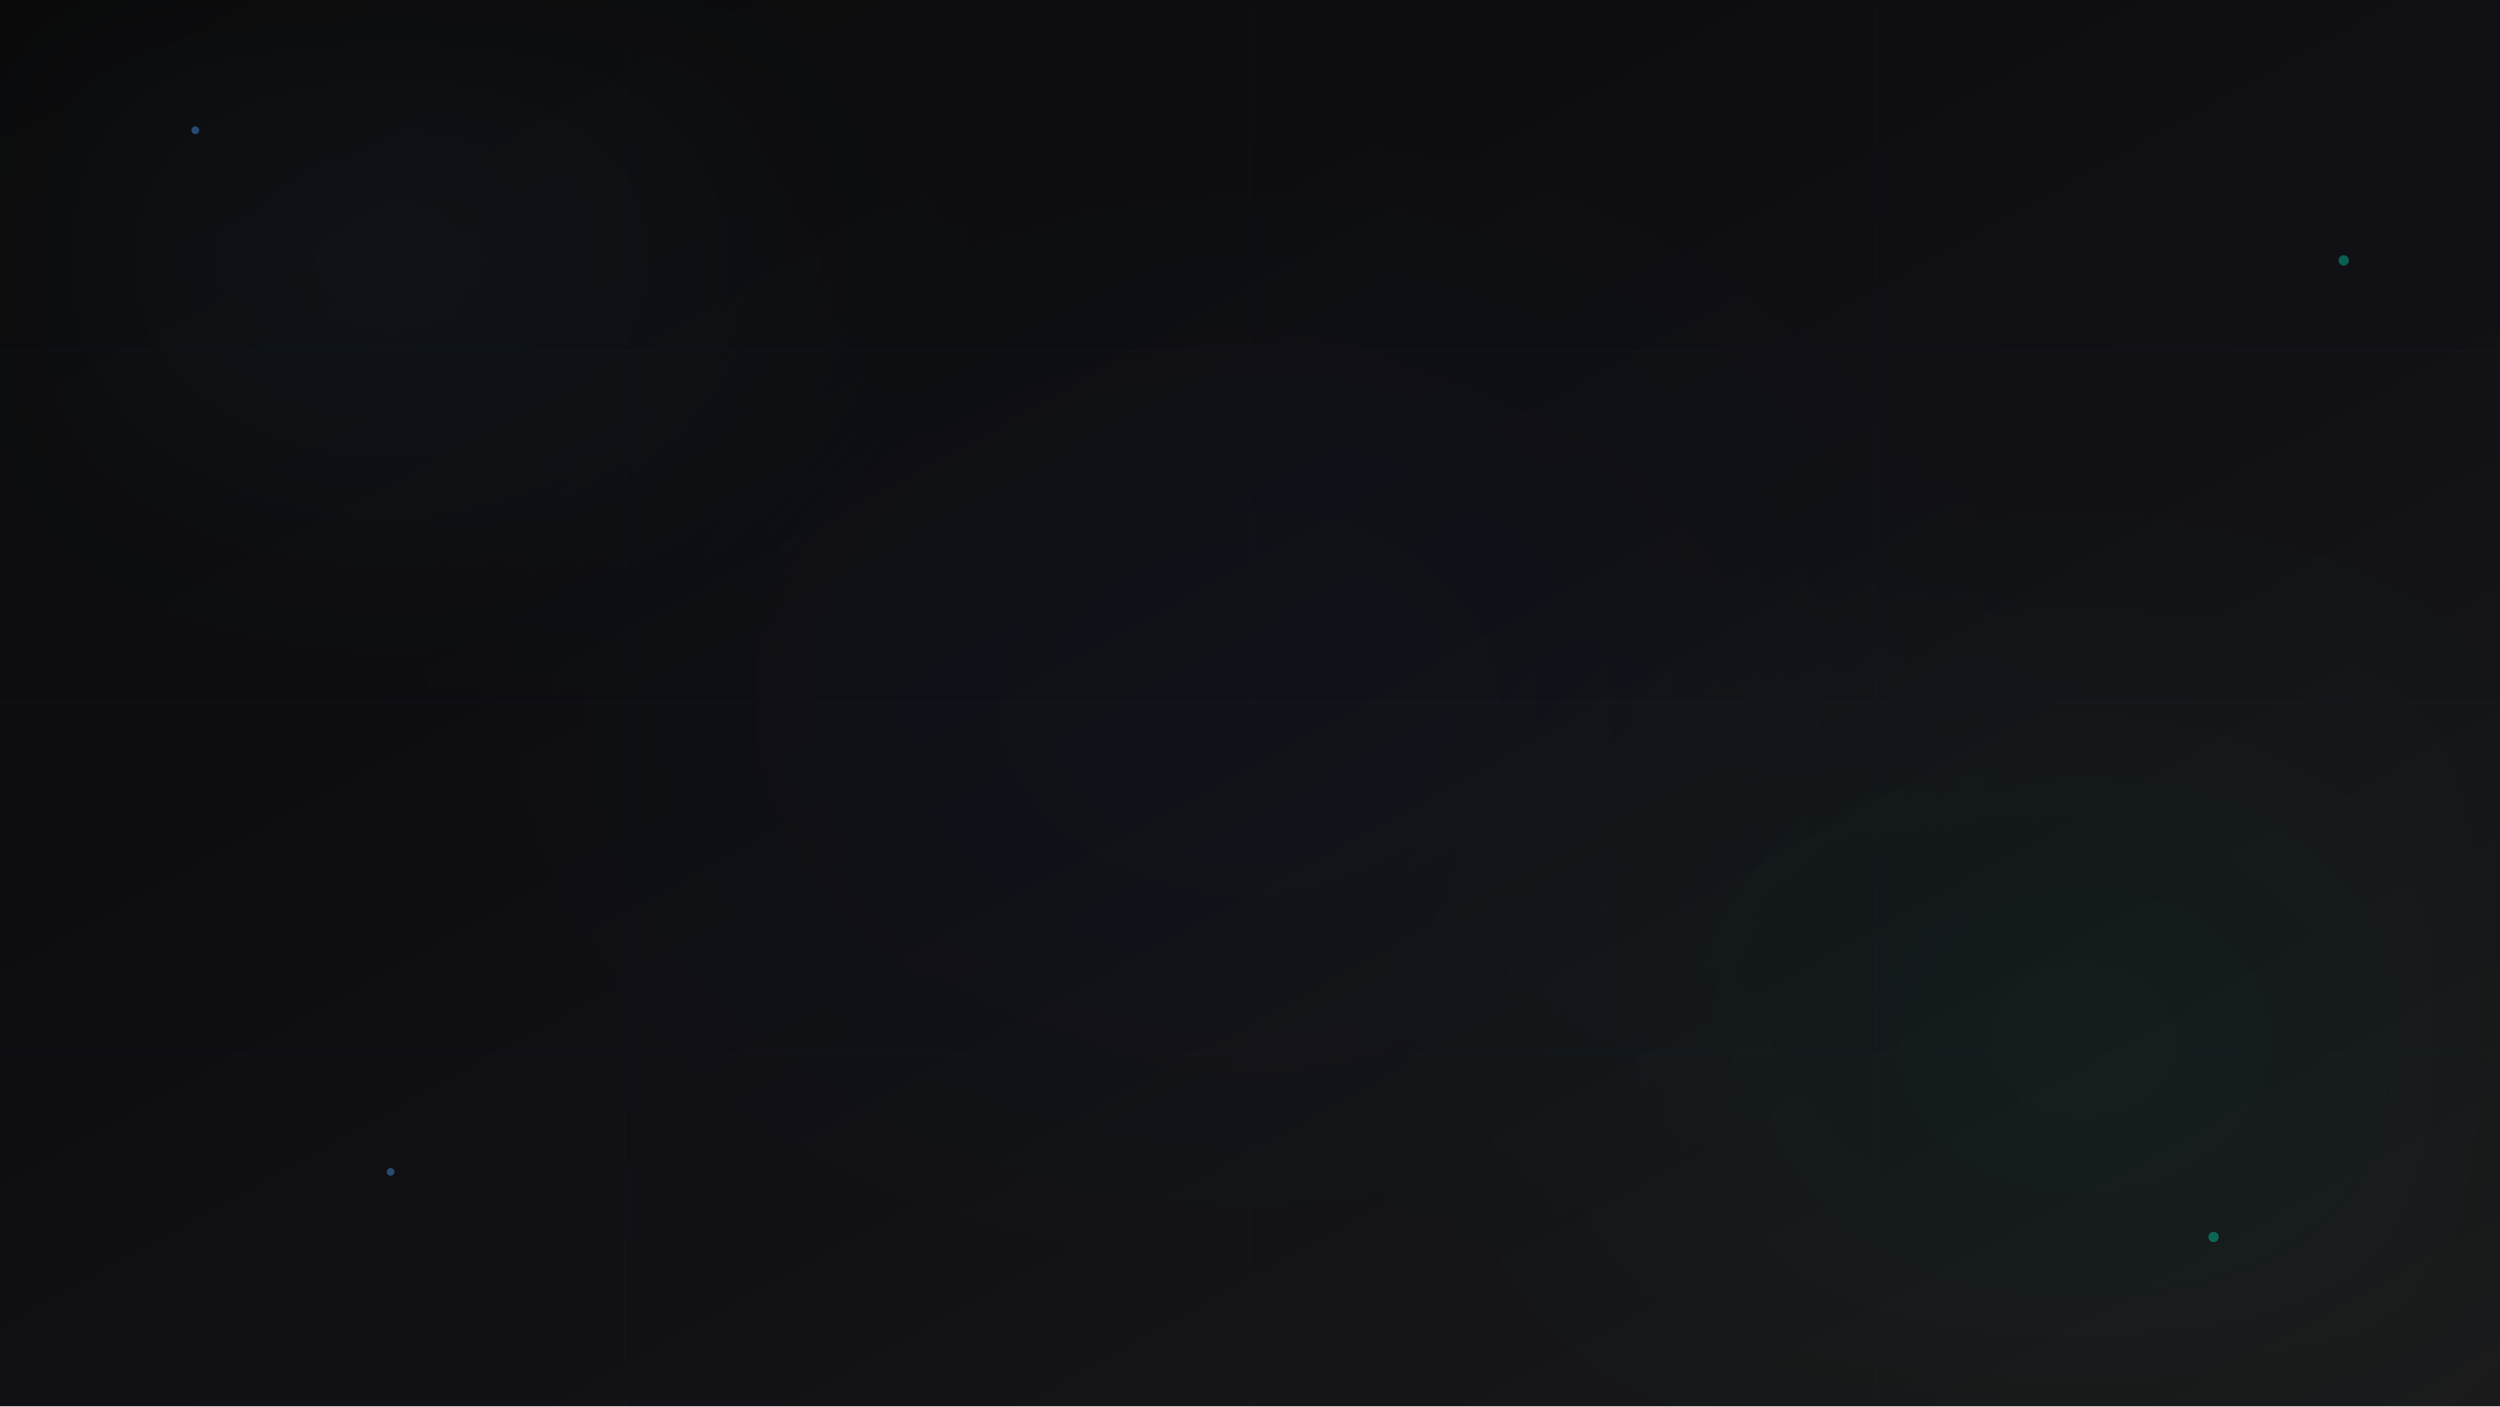
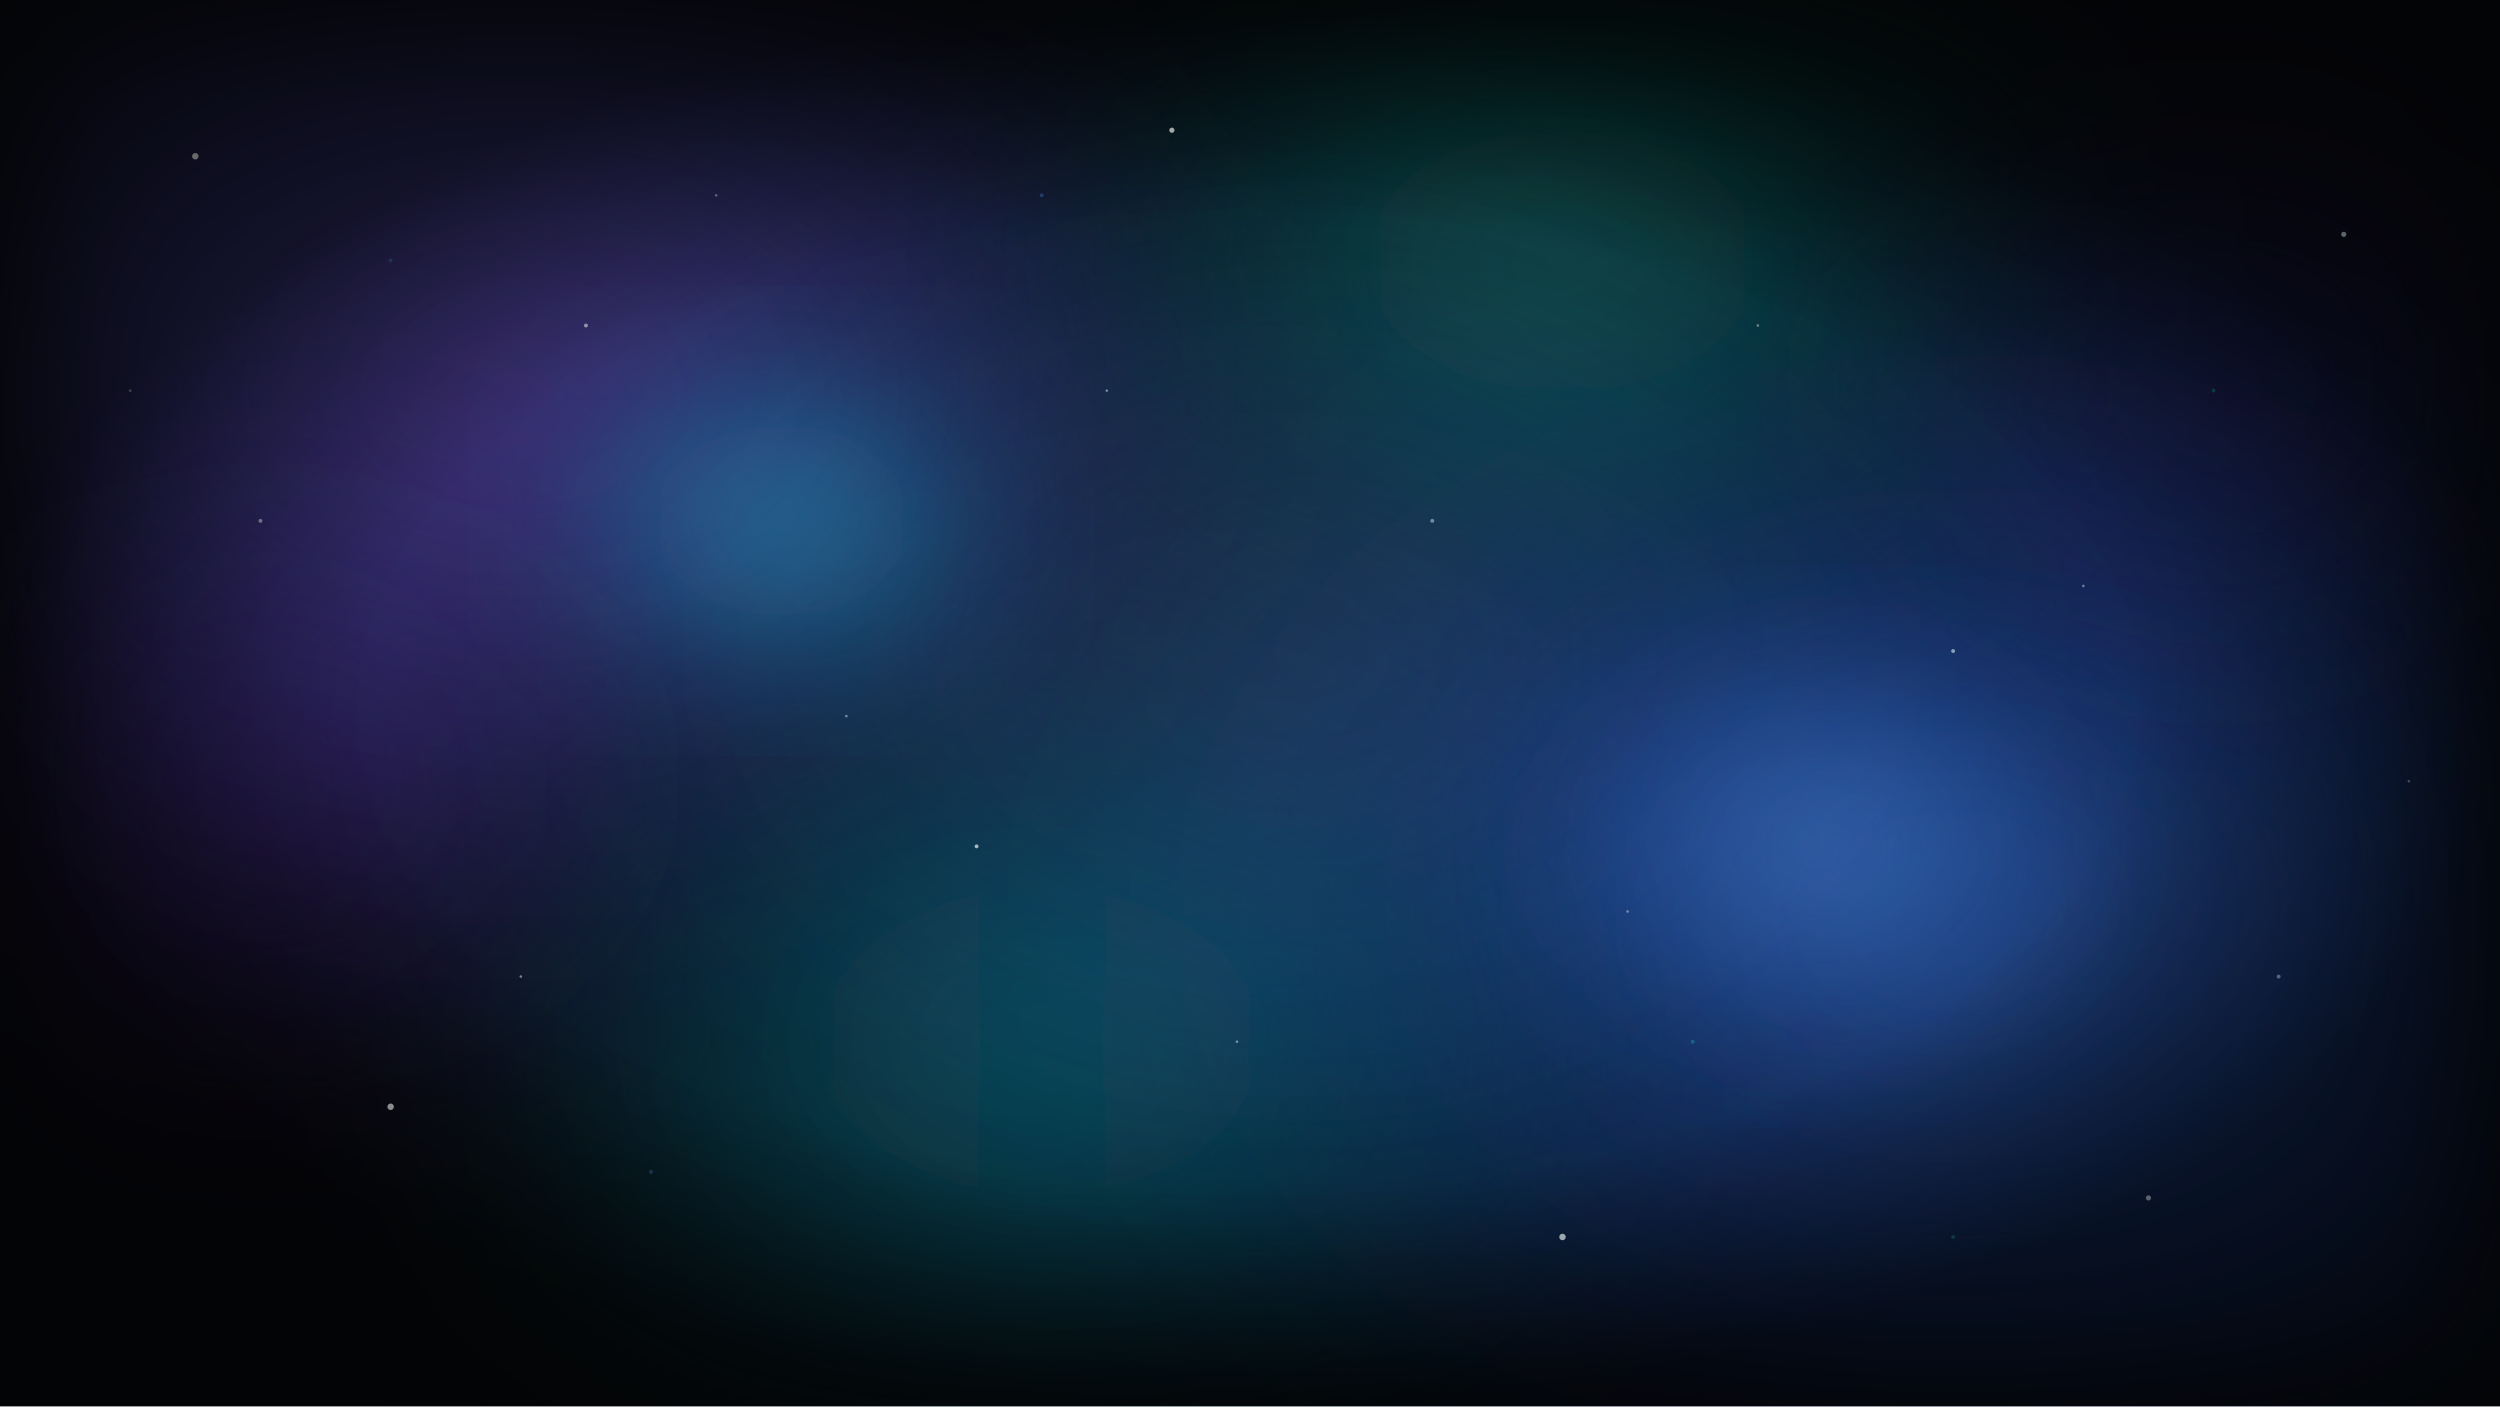
<svg xmlns="http://www.w3.org/2000/svg" width="1920" height="1080" viewBox="0 0 1920 1080" fill="none">
-   <rect width="1920" height="1080" fill="url(#login-bg-gradient)" />
-   <g opacity="0.15">
-     <ellipse cx="300" cy="200" rx="400" ry="300" fill="url(#cloud1)" filter="url(#blur)" />
-     <ellipse cx="1600" cy="800" rx="500" ry="400" fill="url(#cloud2)" filter="url(#blur)" />
-     <ellipse cx="960" cy="540" rx="600" ry="450" fill="url(#cloud3)" filter="url(#blur)" />
-   </g>
-   <g opacity="0.03" stroke="#4DA6FF" stroke-width="0.5">
-     <line x1="0" y1="270" x2="1920" y2="270" />
-     <line x1="0" y1="540" x2="1920" y2="540" />
-     <line x1="0" y1="810" x2="1920" y2="810" />
-     <line x1="480" y1="0" x2="480" y2="1080" />
-     <line x1="960" y1="0" x2="960" y2="1080" />
-     <line x1="1440" y1="0" x2="1440" y2="1080" />
+   <rect width="1920" height="1080" fill="url(#space-gradient)" />
+   <g opacity="0.6">
+     <ellipse cx="400" cy="300" rx="600" ry="400" fill="url(#nebula-purple)" filter="url(#glow)" />
+     <ellipse cx="1500" cy="700" rx="700" ry="500" fill="url(#nebula-blue)" filter="url(#glow)" />
+     <ellipse cx="800" cy="800" rx="500" ry="350" fill="url(#nebula-cyan)" filter="url(#glow)" />
+     <ellipse cx="1200" cy="200" rx="450" ry="300" fill="url(#nebula-teal)" filter="url(#glow)" />
  </g>
  <g opacity="0.4">
-     <circle cx="150" cy="100" r="3" fill="#4DA6FF">
-       <animate attributeName="opacity" values="0.3;0.8;0.3" dur="3s" repeatCount="indefinite" />
+     <ellipse cx="200" cy="600" rx="400" ry="300" fill="url(#nebula-violet)" filter="url(#glow)" />
+     <ellipse cx="1700" cy="300" rx="350" ry="250" fill="url(#nebula-indigo)" filter="url(#glow)" />
+     <ellipse cx="1000" cy="500" rx="550" ry="400" fill="url(#nebula-blue-light)" filter="url(#glow)" />
+   </g>
+   <g opacity="0.5">
+     <ellipse cx="600" cy="400" rx="200" ry="150" fill="url(#nebula-bright-cyan)" filter="url(#strong-glow)" />
+     <ellipse cx="1400" cy="650" rx="250" ry="180" fill="url(#nebula-bright-blue)" filter="url(#strong-glow)" />
+   </g>
+   <g opacity="0.8">
+     <circle cx="150" cy="120" r="2.5" fill="#FFFFFF">
+       <animate attributeName="opacity" values="0.6;1;0.6" dur="2s" repeatCount="indefinite" />
    </circle>
-     <circle cx="1800" cy="200" r="4" fill="#00D4AA">
-       <animate attributeName="opacity" values="0.4;0.9;0.4" dur="4s" repeatCount="indefinite" />
+     <circle cx="1800" cy="180" r="2" fill="#E0F7FF">
+       <animate attributeName="opacity" values="0.5;0.9;0.5" dur="3s" repeatCount="indefinite" />
    </circle>
-     <circle cx="300" cy="900" r="3" fill="#4DA6FF">
-       <animate attributeName="opacity" values="0.3;0.7;0.3" dur="3.5s" repeatCount="indefinite" />
+     <circle cx="300" cy="850" r="2.5" fill="#FFFFFF">
+       <animate attributeName="opacity" values="0.7;1;0.7" dur="2.5s" repeatCount="indefinite" />
    </circle>
-     <circle cx="1700" cy="950" r="4" fill="#00D4AA">
-       <animate attributeName="opacity" values="0.4;0.8;0.4" dur="4.5s" repeatCount="indefinite" />
+     <circle cx="1650" cy="920" r="2" fill="#D4F1FF">
+       <animate attributeName="opacity" values="0.6;0.95;0.6" dur="3.5s" repeatCount="indefinite" />
+     </circle>
+     <circle cx="900" cy="100" r="2" fill="#FFFFFF">
+       <animate attributeName="opacity" values="0.5;0.9;0.5" dur="2.8s" repeatCount="indefinite" />
+     </circle>
+     <circle cx="1200" cy="950" r="2.5" fill="#E8F8FF">
+       <animate attributeName="opacity" values="0.6;1;0.6" dur="3.2s" repeatCount="indefinite" />
+     </circle>
+     <circle cx="450" cy="250" r="1.5" fill="#FFFFFF" opacity="0.7" />
+     <circle cx="1100" cy="400" r="1.5" fill="#D0EFFF" opacity="0.6" />
+     <circle cx="750" cy="650" r="1.5" fill="#FFFFFF" opacity="0.8" />
+     <circle cx="1500" cy="500" r="1.5" fill="#E0F5FF" opacity="0.7" />
+     <circle cx="200" cy="400" r="1.5" fill="#FFFFFF" opacity="0.6" />
+     <circle cx="1750" cy="750" r="1.5" fill="#D8F2FF" opacity="0.7" />
+     <circle cx="550" cy="150" r="1" fill="#FFFFFF" opacity="0.5" />
+     <circle cx="850" cy="300" r="1" fill="#E0F0FF" opacity="0.6" />
+     <circle cx="1350" cy="250" r="1" fill="#FFFFFF" opacity="0.5" />
+     <circle cx="650" cy="550" r="1" fill="#D5F0FF" opacity="0.6" />
+     <circle cx="1250" cy="700" r="1" fill="#FFFFFF" opacity="0.5" />
+     <circle cx="400" cy="750" r="1" fill="#E5F5FF" opacity="0.6" />
+     <circle cx="1600" cy="450" r="1" fill="#FFFFFF" opacity="0.5" />
+     <circle cx="100" cy="300" r="1" fill="#DCF3FF" opacity="0.6" />
+     <circle cx="1850" cy="600" r="1" fill="#FFFFFF" opacity="0.5" />
+     <circle cx="950" cy="800" r="1" fill="#E0F3FF" opacity="0.6" />
+   </g>
+   <g opacity="0.3">
+     <circle cx="300" cy="200" r="1.5" fill="#4DA6FF">
+       <animate attributeName="opacity" values="0.2;0.5;0.2" dur="4s" repeatCount="indefinite" />
+     </circle>
+     <circle cx="1700" cy="300" r="1.5" fill="#00D4AA">
+       <animate attributeName="opacity" values="0.2;0.6;0.2" dur="5s" repeatCount="indefinite" />
+     </circle>
+     <circle cx="500" cy="900" r="1.5" fill="#6B8CFF">
+       <animate attributeName="opacity" values="0.2;0.5;0.2" dur="4.5s" repeatCount="indefinite" />
+     </circle>
+     <circle cx="1500" cy="950" r="1.5" fill="#3DDECA">
+       <animate attributeName="opacity" values="0.2;0.6;0.2" dur="5.5s" repeatCount="indefinite" />
+     </circle>
+     <circle cx="800" cy="150" r="1.5" fill="#5596FF">
+       <animate attributeName="opacity" values="0.2;0.5;0.2" dur="3.8s" repeatCount="indefinite" />
+     </circle>
+     <circle cx="1300" cy="800" r="1.5" fill="#20CCB8">
+       <animate attributeName="opacity" values="0.2;0.6;0.2" dur="4.8s" repeatCount="indefinite" />
    </circle>
  </g>
+   <g opacity="0.15" stroke="url(#stream-gradient)" stroke-width="2" fill="none" filter="url(#glow)">
+     <path d="M 0,400 Q 480,300 960,450 T 1920,500" />
+     <path d="M 0,600 Q 480,550 960,650 T 1920,700" />
+   </g>
+   <rect width="1920" height="1080" fill="url(#vignette)" />
  <defs>
-     <linearGradient id="login-bg-gradient" x1="0%" y1="0%" x2="100%" y2="100%">
-       <stop offset="0%" stop-color="#0A0A0A" />
-       <stop offset="50%" stop-color="#0F0F14" />
-       <stop offset="100%" stop-color="#1A1A1A" />
+     <radialGradient id="space-gradient" cx="50%" cy="50%">
+       <stop offset="0%" stop-color="#0D1117" />
+       <stop offset="50%" stop-color="#0A0E14" />
+       <stop offset="100%" stop-color="#06080B" />
+     </radialGradient>
+     <radialGradient id="nebula-purple">
+       <stop offset="0%" stop-color="#8B5CF6" stop-opacity="0.8" />
+       <stop offset="50%" stop-color="#6366F1" stop-opacity="0.5" />
+       <stop offset="100%" stop-color="#4F46E5" stop-opacity="0" />
+     </radialGradient>
+     <radialGradient id="nebula-blue">
+       <stop offset="0%" stop-color="#3B82F6" stop-opacity="0.8" />
+       <stop offset="50%" stop-color="#2563EB" stop-opacity="0.5" />
+       <stop offset="100%" stop-color="#1D4ED8" stop-opacity="0" />
+     </radialGradient>
+     <radialGradient id="nebula-cyan">
+       <stop offset="0%" stop-color="#06B6D4" stop-opacity="0.7" />
+       <stop offset="50%" stop-color="#0891B2" stop-opacity="0.4" />
+       <stop offset="100%" stop-color="#0E7490" stop-opacity="0" />
+     </radialGradient>
+     <radialGradient id="nebula-teal">
+       <stop offset="0%" stop-color="#14B8A6" stop-opacity="0.7" />
+       <stop offset="50%" stop-color="#0D9488" stop-opacity="0.4" />
+       <stop offset="100%" stop-color="#0F766E" stop-opacity="0" />
+     </radialGradient>
+     <radialGradient id="nebula-violet">
+       <stop offset="0%" stop-color="#7C3AED" stop-opacity="0.6" />
+       <stop offset="50%" stop-color="#6D28D9" stop-opacity="0.3" />
+       <stop offset="100%" stop-color="#5B21B6" stop-opacity="0" />
+     </radialGradient>
+     <radialGradient id="nebula-indigo">
+       <stop offset="0%" stop-color="#4F46E5" stop-opacity="0.6" />
+       <stop offset="50%" stop-color="#4338CA" stop-opacity="0.3" />
+       <stop offset="100%" stop-color="#3730A3" stop-opacity="0" />
+     </radialGradient>
+     <radialGradient id="nebula-blue-light">
+       <stop offset="0%" stop-color="#60A5FA" stop-opacity="0.6" />
+       <stop offset="50%" stop-color="#3B82F6" stop-opacity="0.3" />
+       <stop offset="100%" stop-color="#2563EB" stop-opacity="0" />
+     </radialGradient>
+     <radialGradient id="nebula-bright-cyan">
+       <stop offset="0%" stop-color="#22D3EE" stop-opacity="0.9" />
+       <stop offset="50%" stop-color="#06B6D4" stop-opacity="0.5" />
+       <stop offset="100%" stop-color="#0891B2" stop-opacity="0" />
+     </radialGradient>
+     <radialGradient id="nebula-bright-blue">
+       <stop offset="0%" stop-color="#60A5FA" stop-opacity="0.9" />
+       <stop offset="50%" stop-color="#3B82F6" stop-opacity="0.5" />
+       <stop offset="100%" stop-color="#2563EB" stop-opacity="0" />
+     </radialGradient>
+     <linearGradient id="stream-gradient" x1="0%" y1="0%" x2="100%" y2="0%">
+       <stop offset="0%" stop-color="#4DA6FF" stop-opacity="0" />
+       <stop offset="50%" stop-color="#4DA6FF" stop-opacity="0.8" />
+       <stop offset="100%" stop-color="#00D4AA" stop-opacity="0" />
    </linearGradient>
-     <radialGradient id="cloud1">
-       <stop offset="0%" stop-color="#4DA6FF" stop-opacity="0.3" />
-       <stop offset="100%" stop-color="#4DA6FF" stop-opacity="0" />
+     <radialGradient id="vignette" cx="50%" cy="50%">
+       <stop offset="0%" stop-color="#000000" stop-opacity="0" />
+       <stop offset="70%" stop-color="#000000" stop-opacity="0" />
+       <stop offset="100%" stop-color="#000000" stop-opacity="0.5" />
    </radialGradient>
-     <radialGradient id="cloud2">
-       <stop offset="0%" stop-color="#00D4AA" stop-opacity="0.3" />
-       <stop offset="100%" stop-color="#00D4AA" stop-opacity="0" />
-     </radialGradient>
-     <radialGradient id="cloud3">
-       <stop offset="0%" stop-color="#2D7CD6" stop-opacity="0.2" />
-       <stop offset="100%" stop-color="#2D7CD6" stop-opacity="0" />
-     </radialGradient>
-     <filter id="blur">
-       <feGaussianBlur in="SourceGraphic" stdDeviation="60" />
+     <filter id="glow">
+       <feGaussianBlur in="SourceGraphic" stdDeviation="80" />
+     </filter>
+     <filter id="strong-glow">
+       <feGaussianBlur in="SourceGraphic" stdDeviation="50" />
    </filter>
  </defs>
</svg>
